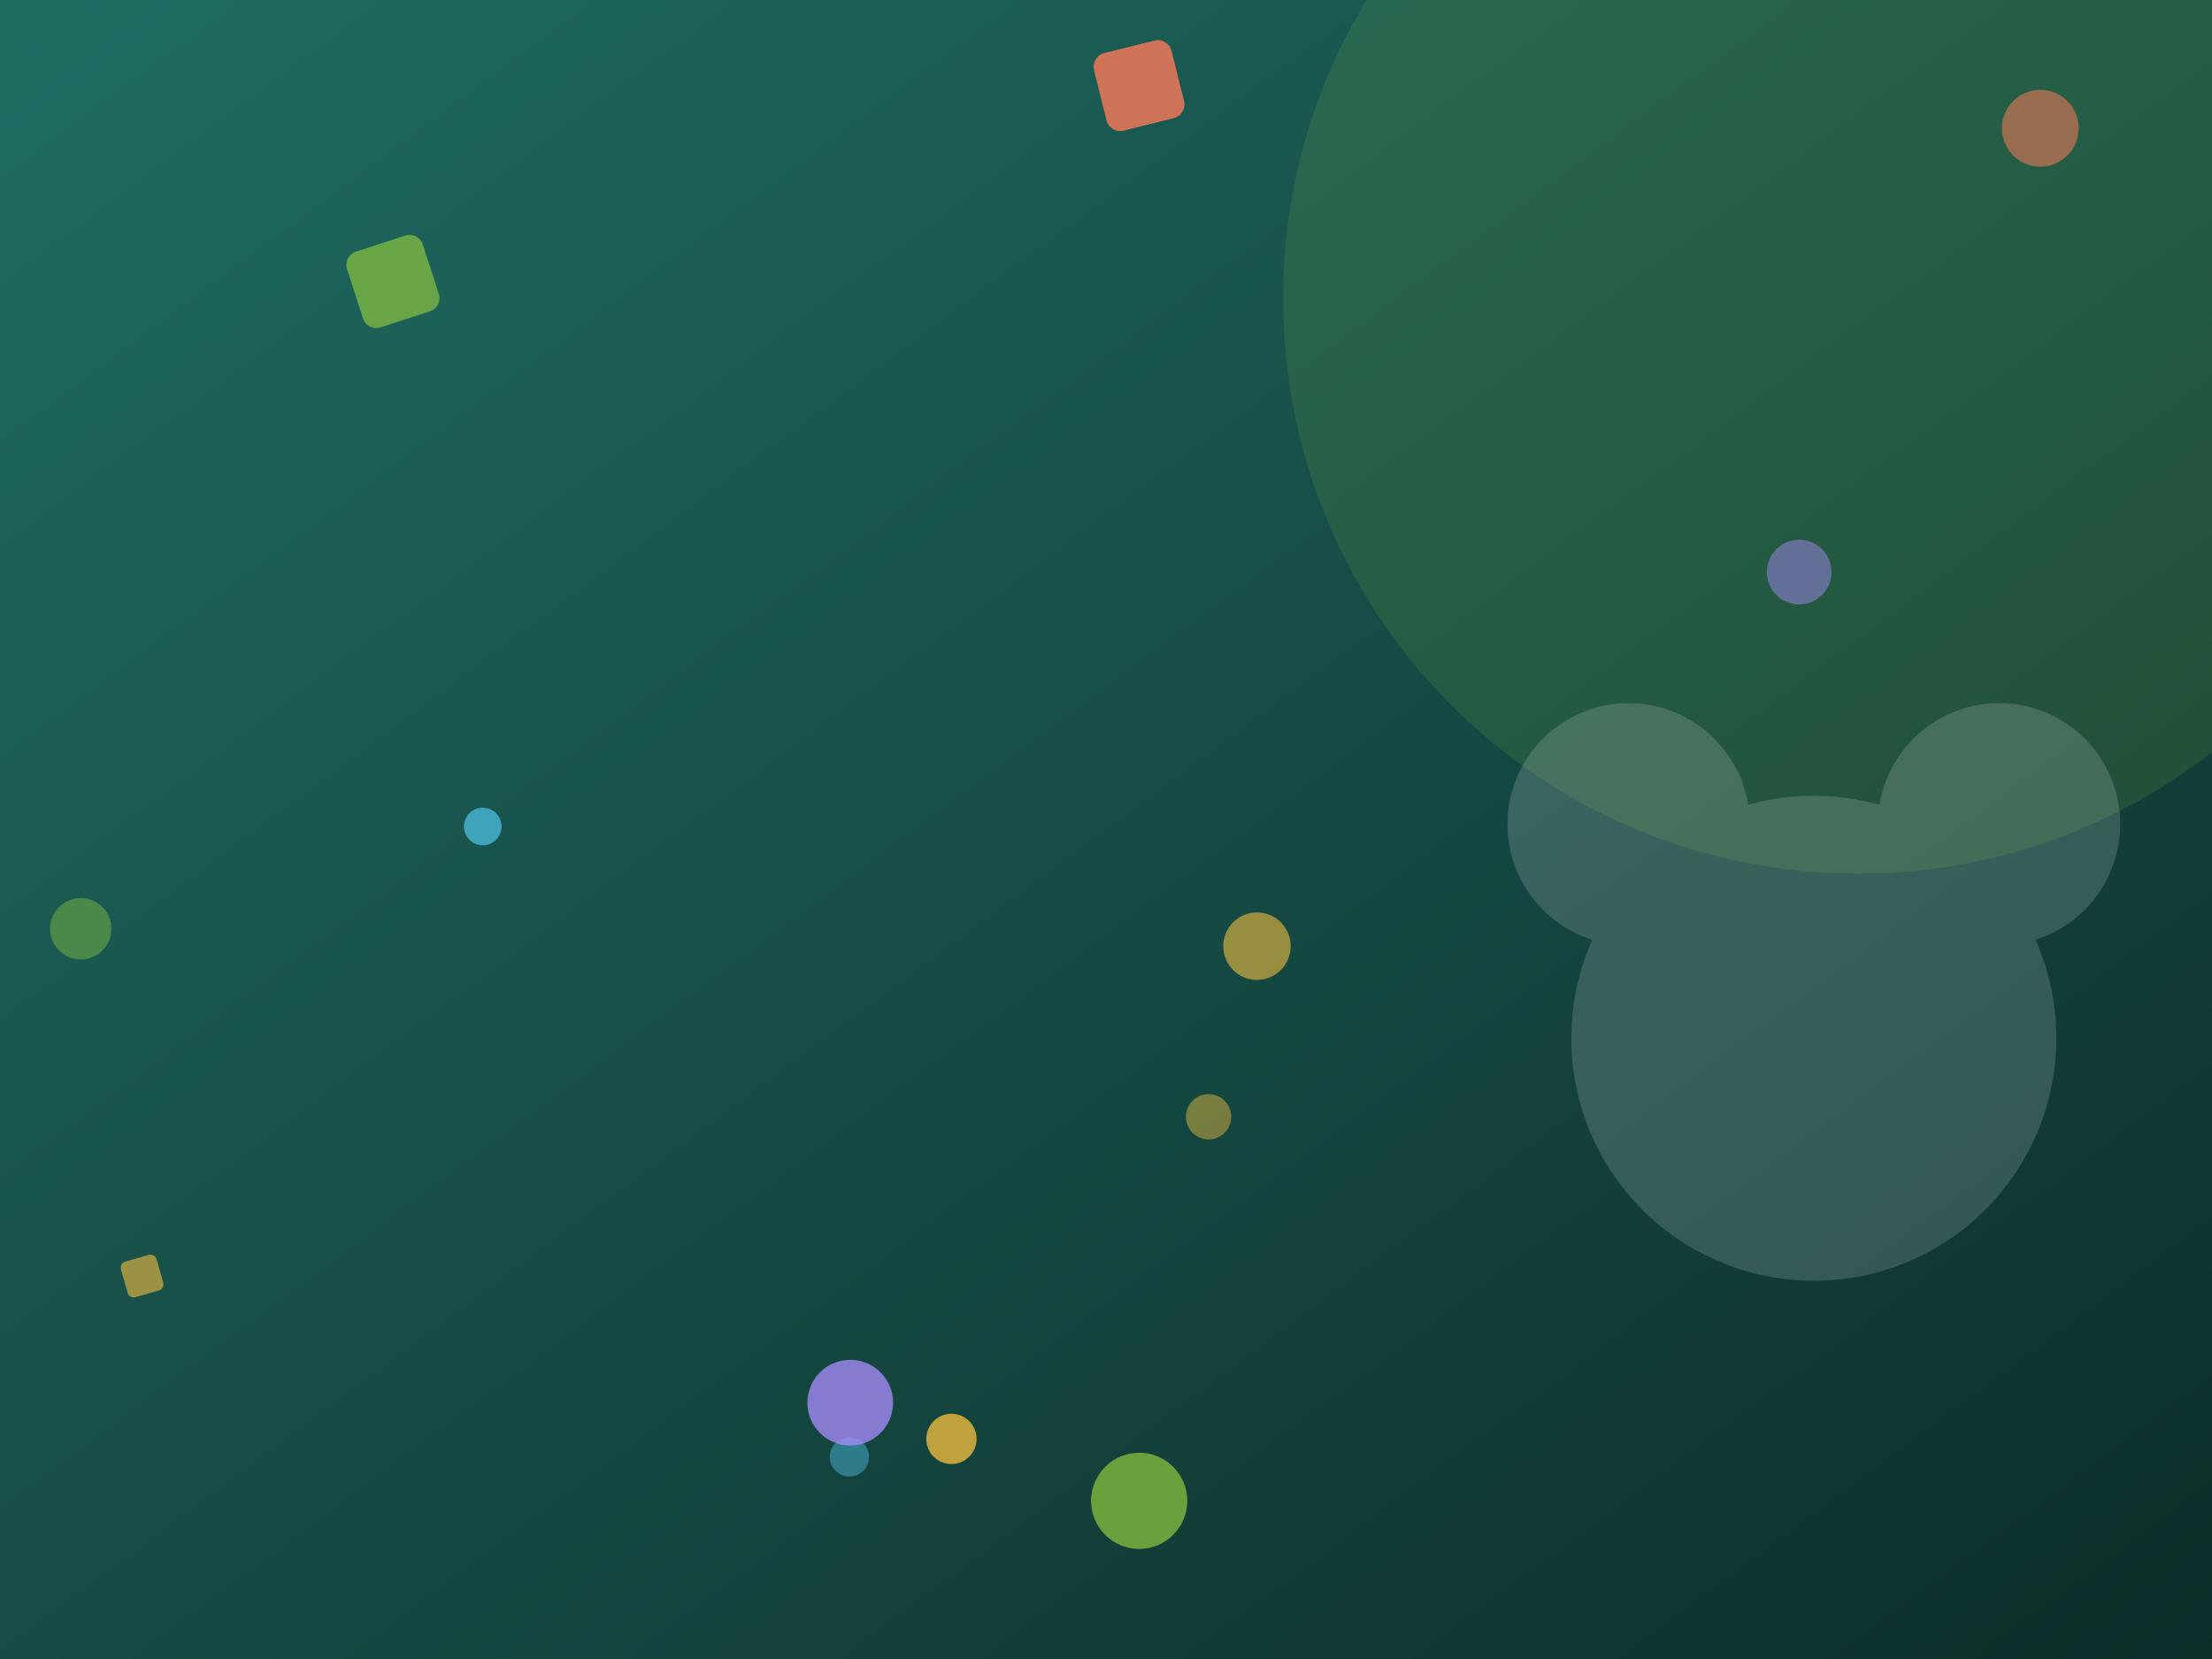
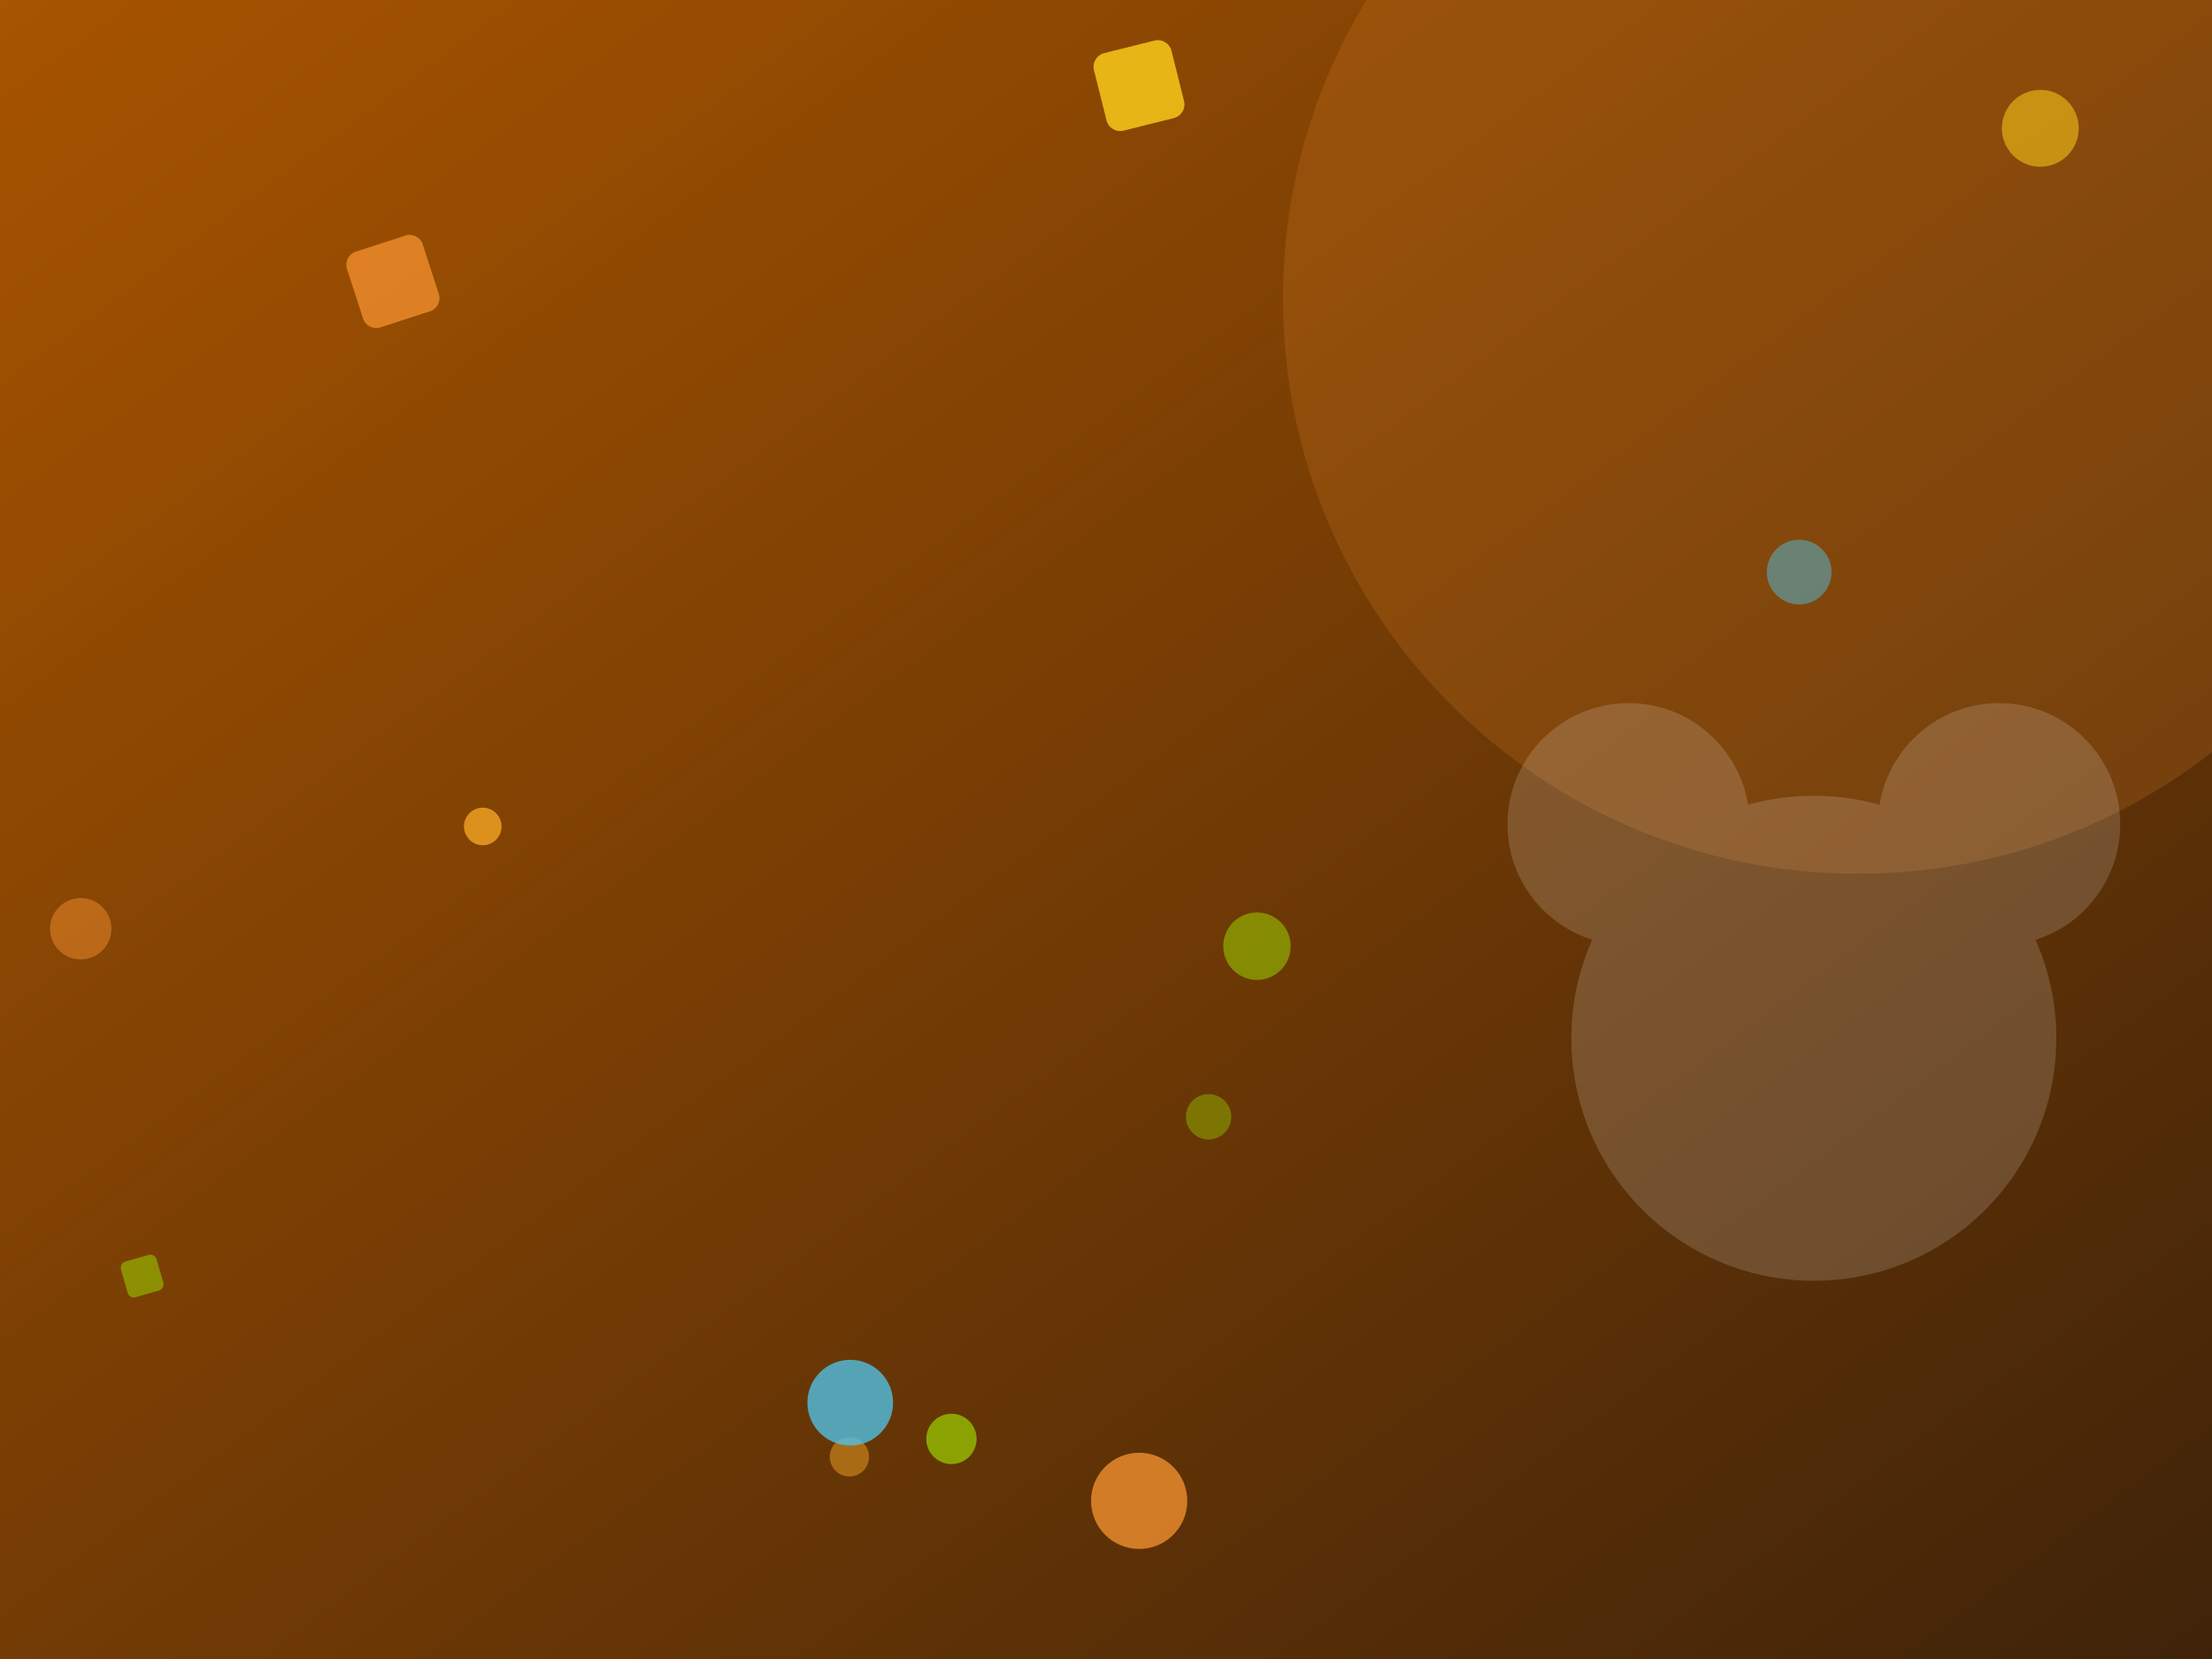
<svg xmlns="http://www.w3.org/2000/svg" viewBox="0 0 800 600" role="img" aria-label="">
  <defs>
    <linearGradient id="g" x1="0" y1="0" x2="1" y2="1">
-       <stop offset="0" stop-color="#1F6C63" />
-       <stop offset="1" stop-color="#0D2D29" />
+       <stop offset="0" stop-color="#A85400" />
+       <stop offset="1" stop-color="#3F2309" />
    </linearGradient>
  </defs>
  <rect width="800" height="600" fill="url(#g)" />
-   <circle cx="672" cy="108" r="208" fill="#8CC63F" opacity="0.13" />
-   <circle cx="454.6" cy="342.2" r="12.2" fill="#FFC53D" opacity="0.56" />
-   <rect x="127.7" y="87.4" width="28.8" height="28.8" rx="5.0" fill="#8CC63F" opacity="0.68" transform="rotate(-18 142.1 101.8)" />
-   <circle cx="174.6" cy="298.9" r="6.8" fill="#4FC3E8" opacity="0.71" />
-   <rect x="397.5" y="16.5" width="28.9" height="28.9" rx="5.1" fill="#FF7A59" opacity="0.79" transform="rotate(-14 412.0 31.0)" />
-   <circle cx="307.2" cy="526.9" r="7.1" fill="#4FC3E8" opacity="0.44" />
-   <circle cx="437.1" cy="403.9" r="8.2" fill="#FFC53D" opacity="0.42" />
-   <circle cx="29.2" cy="335.9" r="11.1" fill="#8CC63F" opacity="0.43" />
-   <circle cx="650.7" cy="206.9" r="11.7" fill="#A78BFA" opacity="0.47" />
-   <rect x="44.7" y="454.8" width="13.4" height="13.4" rx="2.3" fill="#FFC53D" opacity="0.57" transform="rotate(-16 51.4 461.5)" />
-   <circle cx="737.9" cy="46.4" r="13.9" fill="#FF7A59" opacity="0.53" />
-   <circle cx="412.0" cy="542.8" r="17.4" fill="#8CC63F" opacity="0.72" />
-   <circle cx="344.1" cy="520.4" r="9.1" fill="#FFC53D" opacity="0.73" />
-   <circle cx="307.5" cy="507.3" r="15.5" fill="#A78BFA" opacity="0.78" />
+   <circle cx="672" cy="108" r="208" fill="#FF9933" opacity="0.16" />
+   <circle cx="454.6" cy="342.2" r="12.2" fill="#99CC00" opacity="0.56" />
+   <rect x="127.7" y="87.4" width="28.8" height="28.8" rx="5.0" fill="#FF9933" opacity="0.68" transform="rotate(-18 142.1 101.8)" />
+   <circle cx="174.6" cy="298.9" r="6.8" fill="#FFB226" opacity="0.71" />
+   <rect x="397.5" y="16.5" width="28.9" height="28.9" rx="5.1" fill="#FFD11A" opacity="0.79" transform="rotate(-14 412.0 31.0)" />
+   <circle cx="307.2" cy="526.9" r="7.1" fill="#FFB226" opacity="0.44" />
+   <circle cx="437.1" cy="403.9" r="8.2" fill="#99CC00" opacity="0.42" />
+   <circle cx="29.2" cy="335.9" r="11.1" fill="#FF9933" opacity="0.43" />
+   <circle cx="650.7" cy="206.9" r="11.7" fill="#4FC3E8" opacity="0.47" />
+   <rect x="44.7" y="454.8" width="13.4" height="13.4" rx="2.3" fill="#99CC00" opacity="0.57" transform="rotate(-16 51.4 461.5)" />
+   <circle cx="737.9" cy="46.4" r="13.9" fill="#FFD11A" opacity="0.53" />
+   <circle cx="412.0" cy="542.8" r="17.4" fill="#FF9933" opacity="0.72" />
+   <circle cx="344.1" cy="520.4" r="9.1" fill="#99CC00" opacity="0.73" />
+   <circle cx="307.5" cy="507.3" r="15.5" fill="#4FC3E8" opacity="0.78" />
  <g opacity="0.16" fill="#ffffff">
    <circle cx="589.0" cy="298.1" r="43.8" />
    <circle cx="723.0" cy="298.1" r="43.8" />
    <circle cx="656.0" cy="375.5" r="87.7" />
  </g>
</svg>
